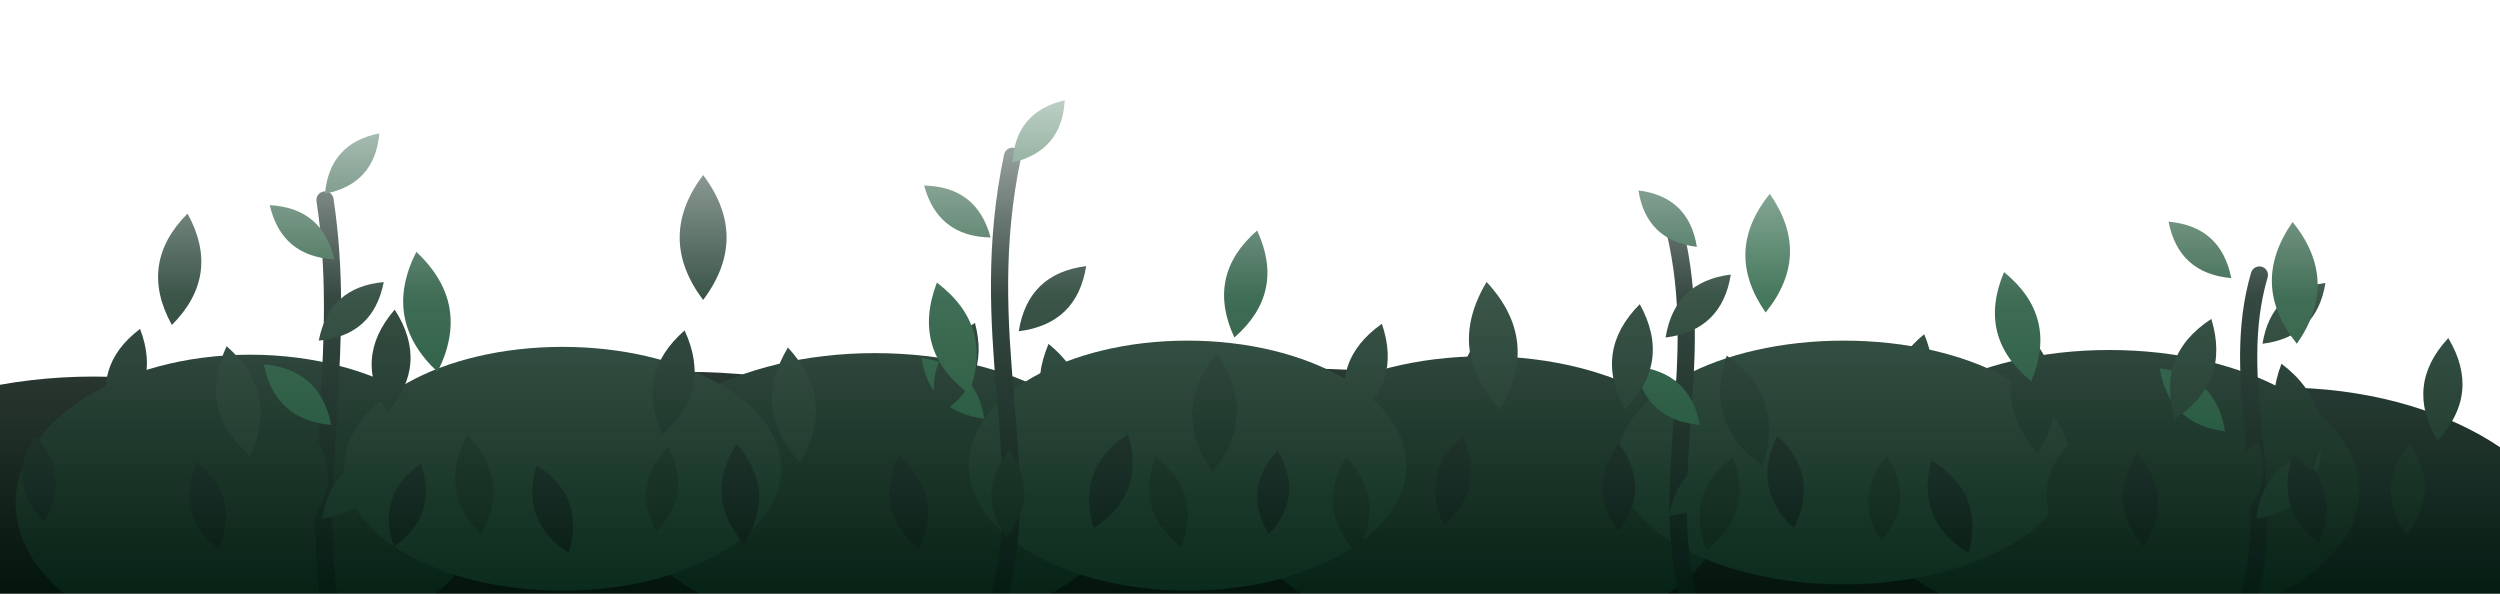
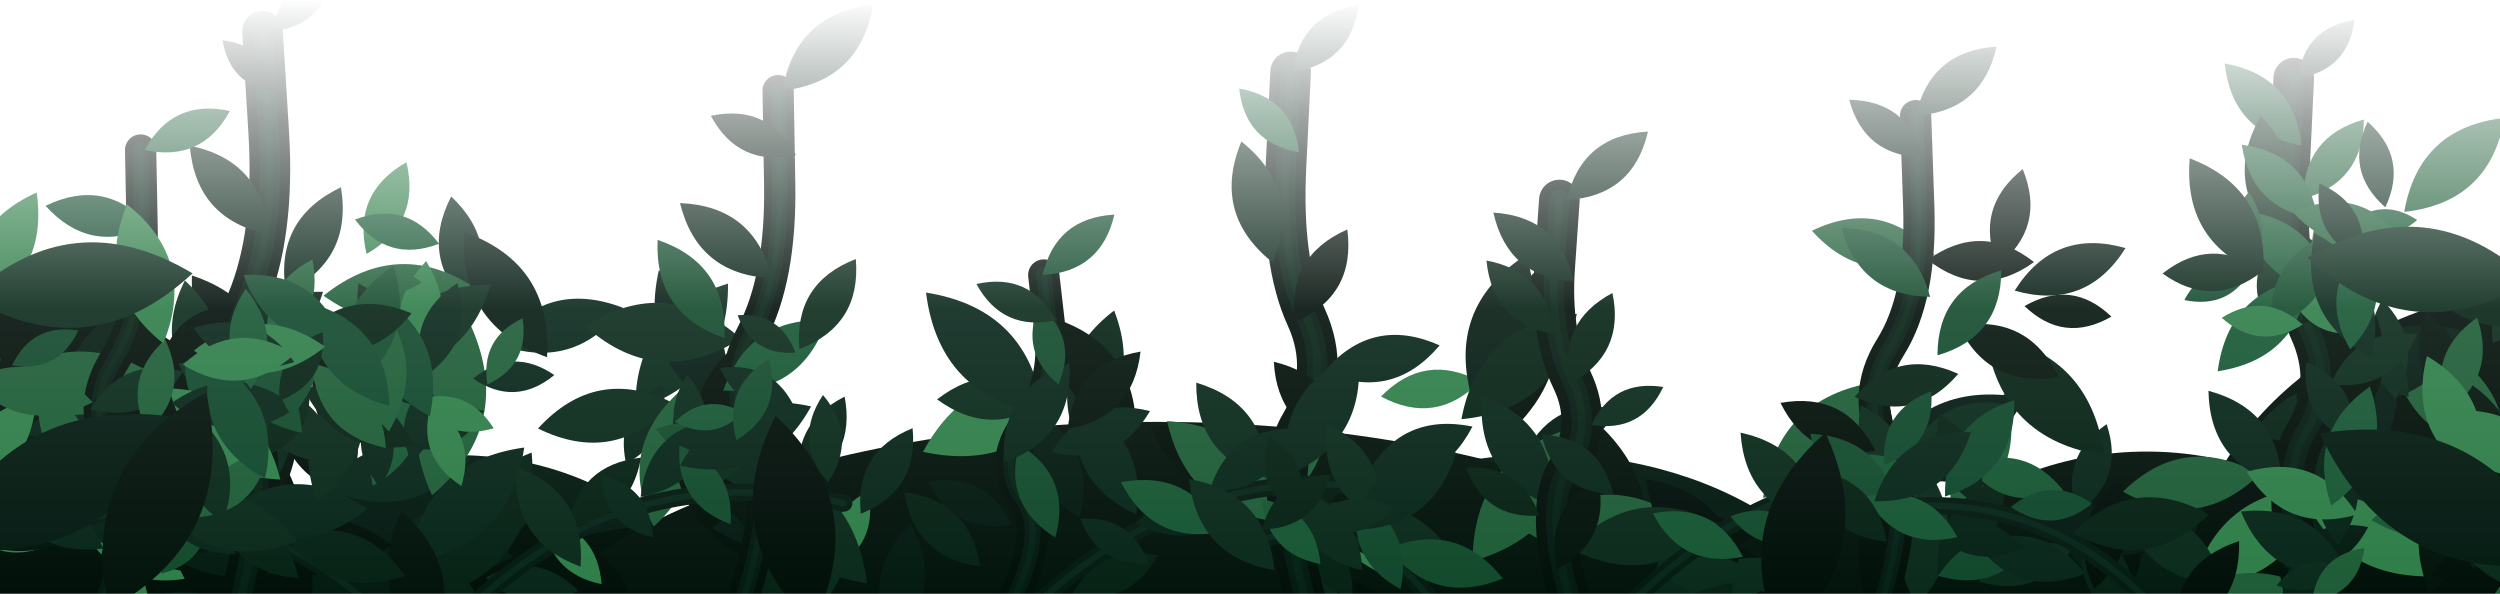
<svg xmlns="http://www.w3.org/2000/svg" width="1600" height="380" viewBox="0 0 1600 380">
  <defs>
    <path id="leaf" d="M0 0 Q 20 -15 40 0 Q 20 15 0 0 Z" />
    <linearGradient id="fade" x1="0" y1="1" x2="0" y2="0">
      <stop offset="0" stop-color="#ffffff" />
-       <stop offset="0.5" stop-color="#ffffff" stop-opacity="0.8" />
-       <stop offset="0.82" stop-color="#ffffff" stop-opacity="0.3" />
+       <stop offset="0.48" stop-color="#ffffff" stop-opacity="0.9" />
+       <stop offset="0.8" stop-color="#ffffff" stop-opacity="0.38" />
      <stop offset="1" stop-color="#ffffff" stop-opacity="0" />
    </linearGradient>
    <mask id="m">
      <rect width="1600" height="380" fill="url(#fade)" />
    </mask>
  </defs>
  <g mask="url(#m)">
-     <ellipse cx="60" cy="356" rx="200" ry="115" fill="#03140c" />
-     <ellipse cx="250" cy="368" rx="185" ry="120" fill="#041b12" />
-     <ellipse cx="440" cy="350" rx="210" ry="112" fill="#03140c" />
-     <ellipse cx="640" cy="370" rx="190" ry="118" fill="#041b12" />
-     <ellipse cx="840" cy="348" rx="205" ry="112" fill="#03140c" />
-     <ellipse cx="1040" cy="368" rx="185" ry="120" fill="#041b12" />
-     <ellipse cx="1250" cy="352" rx="200" ry="112" fill="#03140c" />
-     <ellipse cx="1460" cy="366" rx="190" ry="118" fill="#041b12" />
-     <ellipse cx="160" cy="322" rx="150" ry="95" fill="#062215" />
-     <ellipse cx="560" cy="316" rx="160" ry="90" fill="#062215" />
-     <ellipse cx="950" cy="320" rx="155" ry="92" fill="#062215" />
-     <ellipse cx="1350" cy="314" rx="160" ry="90" fill="#062215" />
-     <ellipse cx="360" cy="300" rx="140" ry="78" fill="#0a2a1b" />
-     <ellipse cx="760" cy="298" rx="140" ry="80" fill="#0a2a1b" />
-     <ellipse cx="1180" cy="296" rx="145" ry="78" fill="#0a2a1b" />
-     <path d="M210 380 C 200 300 222 220 208 128" stroke="#041b12" stroke-width="11" fill="none" stroke-linecap="round" />
-     <path d="M640 380 C 662 296 624 214 648 100" stroke="#041b12" stroke-width="11" fill="none" stroke-linecap="round" />
-     <path d="M1080 380 C 1062 304 1092 232 1072 148" stroke="#041b12" stroke-width="11" fill="none" stroke-linecap="round" />
-     <path d="M1440 380 C 1458 312 1426 244 1446 176" stroke="#041b12" stroke-width="11" fill="none" stroke-linecap="round" />
-     <use href="#leaf" fill="#0a2a1b" transform="translate(206,332) rotate(-44) scale(1.5)" />
-     <use href="#leaf" fill="#10482c" transform="translate(212,272) rotate(-138) scale(1.45)" />
-     <use href="#leaf" fill="#0a2a1b" transform="translate(204,218) rotate(-42) scale(1.4)" />
-     <use href="#leaf" fill="#124a2c" transform="translate(214,166) rotate(-140) scale(1.35)" />
-     <use href="#leaf" fill="#10482c" transform="translate(208,124) rotate(-48) scale(1.3)" />
-     <use href="#leaf" fill="#0a2a1b" transform="translate(654,330) rotate(-46) scale(1.5)" />
-     <use href="#leaf" fill="#10482c" transform="translate(630,268) rotate(-136) scale(1.4)" />
-     <use href="#leaf" fill="#0a2a1b" transform="translate(652,212) rotate(-44) scale(1.5)" />
-     <use href="#leaf" fill="#124a2c" transform="translate(634,152) rotate(-142) scale(1.35)" />
-     <use href="#leaf" fill="#165633" transform="translate(648,104) rotate(-50) scale(1.3)" />
-     <use href="#leaf" fill="#0a2a1b" transform="translate(1068,330) rotate(-42) scale(1.5)" />
-     <use href="#leaf" fill="#10482c" transform="translate(1088,272) rotate(-138) scale(1.4)" />
-     <use href="#leaf" fill="#0a2a1b" transform="translate(1066,216) rotate(-44) scale(1.45)" />
-     <use href="#leaf" fill="#10482c" transform="translate(1086,158) rotate(-136) scale(1.3)" />
-     <use href="#leaf" fill="#0a2a1b" transform="translate(1444,332) rotate(-46) scale(1.5)" />
-     <use href="#leaf" fill="#10482c" transform="translate(1424,276) rotate(-136) scale(1.45)" />
-     <use href="#leaf" fill="#0a2a1b" transform="translate(1448,220) rotate(-44) scale(1.4)" />
-     <use href="#leaf" fill="#124a2c" transform="translate(1428,178) rotate(-138) scale(1.35)" />
-     <use href="#leaf" fill="#041b12" transform="translate(28,334) rotate(-96) scale(1.4)" />
-     <use href="#leaf" fill="#062215" transform="translate(84,346) rotate(-80) scale(1.6)" />
-     <use href="#leaf" fill="#041b12" transform="translate(140,352) rotate(-104) scale(1.45)" />
-     <use href="#leaf" fill="#062215" transform="translate(196,338) rotate(-86) scale(1.55)" />
-     <use href="#leaf" fill="#041b12" transform="translate(252,350) rotate(-72) scale(1.4)" />
-     <use href="#leaf" fill="#062215" transform="translate(308,342) rotate(-98) scale(1.6)" />
-     <use href="#leaf" fill="#041b12" transform="translate(364,354) rotate(-110) scale(1.5)" />
-     <use href="#leaf" fill="#062215" transform="translate(420,340) rotate(-82) scale(1.35)" />
-     <use href="#leaf" fill="#041b12" transform="translate(476,348) rotate(-94) scale(1.6)" />
-     <use href="#leaf" fill="#062215" transform="translate(532,336) rotate(-76) scale(1.45)" />
-     <use href="#leaf" fill="#041b12" transform="translate(588,352) rotate(-102) scale(1.55)" />
-     <use href="#leaf" fill="#062215" transform="translate(644,344) rotate(-88) scale(1.4)" />
-     <use href="#leaf" fill="#041b12" transform="translate(700,338) rotate(-70) scale(1.6)" />
-     <use href="#leaf" fill="#062215" transform="translate(756,350) rotate(-106) scale(1.5)" />
-     <use href="#leaf" fill="#041b12" transform="translate(812,342) rotate(-84) scale(1.35)" />
-     <use href="#leaf" fill="#062215" transform="translate(868,354) rotate(-96) scale(1.55)" />
-     <use href="#leaf" fill="#041b12" transform="translate(924,336) rotate(-78) scale(1.45)" />
-     <use href="#leaf" fill="#062215" transform="translate(980,348) rotate(-108) scale(1.6)" />
-     <use href="#leaf" fill="#041b12" transform="translate(1036,340) rotate(-90) scale(1.4)" />
-     <use href="#leaf" fill="#062215" transform="translate(1092,352) rotate(-74) scale(1.55)" />
-     <use href="#leaf" fill="#041b12" transform="translate(1148,338) rotate(-100) scale(1.5)" />
-     <use href="#leaf" fill="#062215" transform="translate(1204,346) rotate(-86) scale(1.35)" />
-     <use href="#leaf" fill="#041b12" transform="translate(1260,354) rotate(-112) scale(1.6)" />
-     <use href="#leaf" fill="#062215" transform="translate(1316,340) rotate(-80) scale(1.45)" />
-     <use href="#leaf" fill="#041b12" transform="translate(1372,350) rotate(-94) scale(1.5)" />
-     <use href="#leaf" fill="#062215" transform="translate(1428,336) rotate(-72) scale(1.4)" />
-     <use href="#leaf" fill="#041b12" transform="translate(1484,348) rotate(-104) scale(1.55)" />
-     <use href="#leaf" fill="#062215" transform="translate(1540,342) rotate(-88) scale(1.45)" />
-     <use href="#leaf" fill="#041b12" transform="translate(1592,346) rotate(-98) scale(1.6)" />
-     <use href="#leaf" fill="#062215" transform="translate(72,272) rotate(-74) scale(1.6)" />
-     <use href="#leaf" fill="#0a2a1b" transform="translate(160,292) rotate(-102) scale(1.8)" />
-     <use href="#leaf" fill="#062215" transform="translate(248,264) rotate(-86) scale(1.65)" />
-     <use href="#leaf" fill="#0a2a1b" transform="translate(336,300) rotate(-110) scale(1.9)" />
-     <use href="#leaf" fill="#062215" transform="translate(424,278) rotate(-78) scale(1.7)" />
-     <use href="#leaf" fill="#0a2a1b" transform="translate(512,296) rotate(-96) scale(1.85)" />
-     <use href="#leaf" fill="#062215" transform="translate(600,266) rotate(-68) scale(1.6)" />
-     <use href="#leaf" fill="#0a2a1b" transform="translate(688,288) rotate(-104) scale(1.75)" />
-     <use href="#leaf" fill="#062215" transform="translate(776,302) rotate(-88) scale(1.9)" />
-     <use href="#leaf" fill="#0a2a1b" transform="translate(864,270) rotate(-72) scale(1.65)" />
-     <use href="#leaf" fill="#062215" transform="translate(952,294) rotate(-98) scale(1.8)" />
-     <use href="#leaf" fill="#0a2a1b" transform="translate(1040,262) rotate(-82) scale(1.7)" />
-     <use href="#leaf" fill="#062215" transform="translate(1128,298) rotate(-108) scale(1.85)" />
-     <use href="#leaf" fill="#0a2a1b" transform="translate(1216,276) rotate(-76) scale(1.6)" />
-     <use href="#leaf" fill="#062215" transform="translate(1304,290) rotate(-94) scale(1.9)" />
-     <use href="#leaf" fill="#0a2a1b" transform="translate(1392,268) rotate(-70) scale(1.7)" />
-     <use href="#leaf" fill="#062215" transform="translate(1480,302) rotate(-106) scale(1.8)" />
-     <use href="#leaf" fill="#0a2a1b" transform="translate(1560,282) rotate(-84) scale(1.65)" />
-     <use href="#leaf" fill="#0a2a1b" transform="translate(110,208) rotate(-82) scale(1.8)" />
-     <use href="#leaf" fill="#10482c" transform="translate(280,238) rotate(-100) scale(1.95)" />
-     <use href="#leaf" fill="#0a2a1b" transform="translate(450,192) rotate(-90) scale(2)" />
-     <use href="#leaf" fill="#124a2c" transform="translate(620,252) rotate(-106) scale(1.85)" />
-     <use href="#leaf" fill="#10482c" transform="translate(790,216) rotate(-78) scale(1.75)" />
-     <use href="#leaf" fill="#0a2a1b" transform="translate(960,262) rotate(-96) scale(2.05)" />
-     <use href="#leaf" fill="#165633" transform="translate(1130,200) rotate(-88) scale(1.9)" />
-     <use href="#leaf" fill="#10482c" transform="translate(1300,244) rotate(-104) scale(1.8)" />
-     <use href="#leaf" fill="#124a2c" transform="translate(1470,220) rotate(-92) scale(1.95)" />
+     <ellipse cx="-120" cy="416.2" rx="258.4" ry="147.8" fill="#02100a" />
+     <ellipse cx="99.9" cy="454.1" rx="176.6" ry="118.5" fill="#02100a" />
+     <ellipse cx="292.8" cy="449.6" rx="183.7" ry="158.3" fill="#041b12" />
+     <ellipse cx="444.7" cy="461.2" rx="207" ry="126.1" fill="#02100a" />
+     <ellipse cx="662.3" cy="459" rx="214.7" ry="105.8" fill="#03140c" />
+     <ellipse cx="809.2" cy="428.3" rx="221" ry="151.1" fill="#02100a" />
+     <ellipse cx="988.4" cy="446.4" rx="215.1" ry="155.7" fill="#041b12" />
+     <ellipse cx="1214.2" cy="447.4" rx="181.3" ry="124" fill="#03140c" />
+     <ellipse cx="1373.9" cy="454.2" rx="189.4" ry="165.2" fill="#03140c" />
+     <ellipse cx="1565.2" cy="426.2" rx="219.9" ry="150.8" fill="#041b12" />
+     <ellipse cx="-60" cy="370" rx="260" ry="200" fill="#02100a" />
+     <ellipse cx="1660" cy="380" rx="260" ry="200" fill="#02100a" />
+     <ellipse cx="740" cy="460" rx="430" ry="190" fill="#03140c" />
+     <use href="#leaf" fill="#2e7d48" transform="translate(6.2,324.6) rotate(149.1) scale(2.2)" />
+     <use href="#leaf" fill="#2e7d48" transform="translate(118.2,370.5) rotate(208.4) scale(1.9)" />
+     <use href="#leaf" fill="#062215" transform="translate(15.5,308.1) rotate(135.4) scale(1.3)" />
+     <use href="#leaf" fill="#2e7d48" transform="translate(30.5,349.3) rotate(194.6) scale(1.4)" />
+     <use href="#leaf" fill="#03140c" transform="translate(33.7,349.7) rotate(202) scale(2)" />
+     <use href="#leaf" fill="#1d5c36" transform="translate(83.9,289.5) rotate(90.7) scale(2.4)" />
+     <use href="#leaf" fill="#03140c" transform="translate(93.2,389.5) rotate(54.6) scale(1.7)" />
+     <use href="#leaf" fill="#2e7d48" transform="translate(91.3,369.3) rotate(108.1) scale(2.1)" />
+     <use href="#leaf" fill="#041b12" transform="translate(82.1,325.3) rotate(21.5) scale(2.7)" />
+     <use href="#leaf" fill="#02100a" transform="translate(41.9,286.6) rotate(46.7) scale(2.7)" />
+     <use href="#leaf" fill="#03140c" transform="translate(3.7,316.5) rotate(39.2) scale(1.4)" />
+     <use href="#leaf" fill="#03140c" transform="translate(121,356) rotate(310.6) scale(2.7)" />
+     <use href="#leaf" fill="#041b12" transform="translate(45.2,290.7) rotate(287.2) scale(2.4)" />
+     <use href="#leaf" fill="#03140c" transform="translate(36.8,317.5) rotate(269.5) scale(2.6)" />
+     <use href="#leaf" fill="#041b12" transform="translate(91.4,385.8) rotate(8.4) scale(1.5)" />
+     <use href="#leaf" fill="#02100a" transform="translate(173.3,248.4) rotate(235) scale(2.2)" />
+     <use href="#leaf" fill="#0a2a1b" transform="translate(133,258.1) rotate(259.4) scale(2)" />
+     <use href="#leaf" fill="#041b12" transform="translate(151.4,306.8) rotate(183.5) scale(2.1)" />
+     <use href="#leaf" fill="#08261a" transform="translate(179.5,253.5) rotate(101.3) scale(1.6)" />
+     <use href="#leaf" fill="#062215" transform="translate(211.3,323.9) rotate(279.7) scale(1.6)" />
+     <use href="#leaf" fill="#062215" transform="translate(234.3,281.8) rotate(263.2) scale(2)" />
+     <use href="#leaf" fill="#02100a" transform="translate(176.7,262.9) rotate(44.1) scale(2)" />
+     <use href="#leaf" fill="#03140c" transform="translate(165.9,302.8) rotate(60.7) scale(1.4)" />
+     <use href="#leaf" fill="#03140c" transform="translate(203.4,290.5) rotate(306.9) scale(1.6)" />
+     <use href="#leaf" fill="#03140c" transform="translate(214.2,286.2) rotate(272) scale(2.1)" />
+     <use href="#leaf" fill="#041b12" transform="translate(152.7,263.9) rotate(120.4) scale(1.5)" />
+     <use href="#leaf" fill="#08261a" transform="translate(206.8,311.3) rotate(349.5) scale(2.4)" />
+     <use href="#leaf" fill="#041b12" transform="translate(297.3,367.1) rotate(289.2) scale(1.5)" />
+     <use href="#leaf" fill="#041b12" transform="translate(266.9,362.6) rotate(138.9) scale(2.2)" />
+     <use href="#leaf" fill="#062215" transform="translate(259.5,346.4) rotate(55.1) scale(2.4)" />
+     <use href="#leaf" fill="#02100a" transform="translate(315.3,337.9) rotate(24.8) scale(2.4)" />
+     <use href="#leaf" fill="#062215" transform="translate(248.7,351.4) rotate(343.2) scale(2.6)" />
+     <use href="#leaf" fill="#2e7d48" transform="translate(348,331.9) rotate(48.6) scale(1.4)" />
+     <use href="#leaf" fill="#08261a" transform="translate(310.8,369.6) rotate(8.2) scale(1.5)" />
+     <use href="#leaf" fill="#062215" transform="translate(283.5,381.5) rotate(301.7) scale(2.7)" />
+     <use href="#leaf" fill="#08261a" transform="translate(261.7,359.7) rotate(315.2) scale(2.6)" />
+     <use href="#leaf" fill="#03140c" transform="translate(256.9,327.2) rotate(78.2) scale(2.3)" />
+     <use href="#leaf" fill="#02100a" transform="translate(250.7,348.7) rotate(179.3) scale(2.5)" />
+     <use href="#leaf" fill="#2e7d48" transform="translate(428.6,260.9) rotate(55.7) scale(2.5)" />
+     <use href="#leaf" fill="#0a2a1b" transform="translate(406.6,262) rotate(306.4) scale(2.5)" />
+     <use href="#leaf" fill="#08261a" transform="translate(400.7,296.7) rotate(294.4) scale(1.4)" />
+     <use href="#leaf" fill="#0a2a1b" transform="translate(430.8,257.9) rotate(169.3) scale(2.2)" />
+     <use href="#leaf" fill="#1d5c36" transform="translate(434.8,250.6) rotate(100.8) scale(2.2)" />
+     <use href="#leaf" fill="#02100a" transform="translate(431.4,265.2) rotate(59.8) scale(2.8)" />
+     <use href="#leaf" fill="#041b12" transform="translate(462.8,264.1) rotate(245.7) scale(2.5)" />
+     <use href="#leaf" fill="#02100a" transform="translate(454.4,297.4) rotate(278.6) scale(1.8)" />
+     <use href="#leaf" fill="#0a2a1b" transform="translate(439.9,239.9) rotate(86.5) scale(1.4)" />
+     <use href="#leaf" fill="#041b12" transform="translate(527.6,334.4) rotate(177.3) scale(1.8)" />
+     <use href="#leaf" fill="#0a2a1b" transform="translate(540.3,329.8) rotate(116.2) scale(2)" />
+     <use href="#leaf" fill="#062215" transform="translate(524.9,319.1) rotate(110) scale(2.4)" />
+     <use href="#leaf" fill="#062215" transform="translate(578.8,314.9) rotate(44.5) scale(1.7)" />
+     <use href="#leaf" fill="#041b12" transform="translate(582.8,335.1) rotate(98.1) scale(1.9)" />
+     <use href="#leaf" fill="#2e7d48" transform="translate(555.6,314.4) rotate(115.2) scale(1.4)" />
+     <use href="#leaf" fill="#0a2a1b" transform="translate(554.9,373.4) rotate(225.9) scale(2.8)" />
+     <use href="#leaf" fill="#03140c" transform="translate(516.2,348.1) rotate(209.9) scale(1.5)" />
+     <use href="#leaf" fill="#08261a" transform="translate(550.9,328.8) rotate(301.2) scale(1.6)" />
+     <use href="#leaf" fill="#2e7d48" transform="translate(688.9,244.2) rotate(155.4) scale(2.7)" />
+     <use href="#leaf" fill="#041b12" transform="translate(663.8,264.3) rotate(68) scale(1.8)" />
+     <use href="#leaf" fill="#062215" transform="translate(689.1,283.4) rotate(285.8) scale(2.2)" />
+     <use href="#leaf" fill="#02100a" transform="translate(727,278.4) rotate(234.6) scale(2.3)" />
+     <use href="#leaf" fill="#08261a" transform="translate(689.3,258.7) rotate(61.8) scale(2)" />
+     <use href="#leaf" fill="#0a2a1b" transform="translate(671.7,254.6) rotate(179.2) scale(1.8)" />
+     <use href="#leaf" fill="#08261a" transform="translate(667.8,264.8) rotate(225.9) scale(2.7)" />
+     <use href="#leaf" fill="#08261a" transform="translate(736,263.1) rotate(157.4) scale(1.7)" />
+     <use href="#leaf" fill="#02100a" transform="translate(857.2,369.4) rotate(51) scale(2.5)" />
+     <use href="#leaf" fill="#2e7d48" transform="translate(849.1,336.9) rotate(17.8) scale(2.4)" />
+     <use href="#leaf" fill="#02100a" transform="translate(815.6,318.5) rotate(209.9) scale(2.3)" />
+     <use href="#leaf" fill="#08261a" transform="translate(832.2,356.4) rotate(69.2) scale(1.9)" />
+     <use href="#leaf" fill="#062215" transform="translate(831.5,334.1) rotate(55.3) scale(1.5)" />
+     <use href="#leaf" fill="#1d5c36" transform="translate(803.7,329.6) rotate(302.2) scale(2.1)" />
+     <use href="#leaf" fill="#062215" transform="translate(821.9,333.8) rotate(19) scale(1.4)" />
+     <use href="#leaf" fill="#1d5c36" transform="translate(823.2,334.2) rotate(220.3) scale(2.5)" />
+     <use href="#leaf" fill="#0a2a1b" transform="translate(851.3,322) rotate(29.5) scale(2.5)" />
+     <use href="#leaf" fill="#2e7d48" transform="translate(947.1,244.1) rotate(171.3) scale(1.6)" />
+     <use href="#leaf" fill="#03140c" transform="translate(1019.2,267.9) rotate(77.8) scale(2.8)" />
+     <use href="#leaf" fill="#041b12" transform="translate(976.7,288.9) rotate(335.1) scale(1.6)" />
+     <use href="#leaf" fill="#1d5c36" transform="translate(1008,273.3) rotate(127.4) scale(2.7)" />
+     <use href="#leaf" fill="#02100a" transform="translate(962.8,280) rotate(282.1) scale(2.8)" />
+     <use href="#leaf" fill="#041b12" transform="translate(942.7,257.1) rotate(289.9) scale(2.5)" />
+     <use href="#leaf" fill="#062215" transform="translate(935.3,268.3) rotate(317.6) scale(2.5)" />
+     <use href="#leaf" fill="#08261a" transform="translate(948.5,253) rotate(57.7) scale(2.1)" />
+     <use href="#leaf" fill="#02100a" transform="translate(1088.9,343.9) rotate(42.5) scale(2)" />
+     <use href="#leaf" fill="#0a2a1b" transform="translate(1107.3,359.1) rotate(21.4) scale(1.4)" />
+     <use href="#leaf" fill="#08261a" transform="translate(1072.1,338.9) rotate(85.8) scale(2.7)" />
+     <use href="#leaf" fill="#1d5c36" transform="translate(1075.3,331.3) rotate(175.2) scale(2.5)" />
+     <use href="#leaf" fill="#02100a" transform="translate(1121.6,343.3) rotate(183) scale(1.8)" />
+     <use href="#leaf" fill="#02100a" transform="translate(1114.4,370.3) rotate(226.3) scale(2.2)" />
+     <use href="#leaf" fill="#0a2a1b" transform="translate(1133.5,375.2) rotate(188.3) scale(1.8)" />
+     <use href="#leaf" fill="#1d5c36" transform="translate(1128.4,318.6) rotate(314.5) scale(2.6)" />
+     <use href="#leaf" fill="#062215" transform="translate(1109.4,372.9) rotate(133.7) scale(2.7)" />
+     <use href="#leaf" fill="#0a2a1b" transform="translate(1099.6,335.2) rotate(170.5) scale(2.4)" />
+     <use href="#leaf" fill="#1d5c36" transform="translate(1202.7,296.8) rotate(146.3) scale(2.1)" />
+     <use href="#leaf" fill="#02100a" transform="translate(1220.2,291.5) rotate(99.2) scale(2.8)" />
+     <use href="#leaf" fill="#1d5c36" transform="translate(1284,251.5) rotate(111.9) scale(2.2)" />
+     <use href="#leaf" fill="#041b12" transform="translate(1295.6,254.7) rotate(154) scale(2.7)" />
+     <use href="#leaf" fill="#062215" transform="translate(1216.3,301.6) rotate(185.8) scale(1.6)" />
+     <use href="#leaf" fill="#1d5c36" transform="translate(1228.9,298.6) rotate(102.5) scale(2)" />
+     <use href="#leaf" fill="#0a2a1b" transform="translate(1236.3,304.2) rotate(96.5) scale(2.1)" />
+     <use href="#leaf" fill="#2e7d48" transform="translate(1267.6,298.6) rotate(189.8) scale(2.3)" />
+     <use href="#leaf" fill="#03140c" transform="translate(1208.6,257.3) rotate(111.1) scale(1.5)" />
+     <use href="#leaf" fill="#062215" transform="translate(1283.1,305) rotate(124.7) scale(1.9)" />
+     <use href="#leaf" fill="#0a2a1b" transform="translate(1290.1,260.3) rotate(158.3) scale(1.8)" />
+     <use href="#leaf" fill="#2e7d48" transform="translate(1402.7,375.7) rotate(322.1) scale(2.6)" />
+     <use href="#leaf" fill="#0a2a1b" transform="translate(1326.7,350.3) rotate(160) scale(1.6)" />
+     <use href="#leaf" fill="#041b12" transform="translate(1385.4,378.3) rotate(204) scale(1.7)" />
+     <use href="#leaf" fill="#02100a" transform="translate(1364.6,330.2) rotate(102.4) scale(1.5)" />
+     <use href="#leaf" fill="#08261a" transform="translate(1329.3,328.4) rotate(288.4) scale(1.5)" />
+     <use href="#leaf" fill="#041b12" transform="translate(1372.2,353.1) rotate(203.2) scale(1.9)" />
+     <use href="#leaf" fill="#062215" transform="translate(1334.7,333.9) rotate(67.8) scale(1.9)" />
+     <use href="#leaf" fill="#02100a" transform="translate(1340.2,377) rotate(282.3) scale(1.8)" />
+     <use href="#leaf" fill="#0a2a1b" transform="translate(1358.9,325.2) rotate(36.9) scale(2)" />
+     <use href="#leaf" fill="#1d5c36" transform="translate(1358.7,314.6) rotate(352.8) scale(2.2)" />
+     <use href="#leaf" fill="#1d5c36" transform="translate(1394.1,380.6) rotate(7.2) scale(2.7)" />
+     <use href="#leaf" fill="#02100a" transform="translate(1433,346.3) rotate(125.1) scale(1.8)" />
+     <use href="#leaf" fill="#062215" transform="translate(1555.4,268.8) rotate(40.1) scale(1.4)" />
+     <use href="#leaf" fill="#0a2a1b" transform="translate(1578,284.2) rotate(130.4) scale(1.5)" />
+     <use href="#leaf" fill="#041b12" transform="translate(1496.4,316.4) rotate(286.6) scale(2.7)" />
+     <use href="#leaf" fill="#08261a" transform="translate(1540,241.2) rotate(223.9) scale(1.9)" />
+     <use href="#leaf" fill="#041b12" transform="translate(1500.8,310.6) rotate(117.2) scale(1.5)" />
+     <use href="#leaf" fill="#1d5c36" transform="translate(1535,243.1) rotate(30.9) scale(2)" />
+     <use href="#leaf" fill="#2e7d48" transform="translate(1471,307.9) rotate(34.3) scale(2.7)" />
+     <use href="#leaf" fill="#062215" transform="translate(1493.1,313.1) rotate(349.8) scale(2.4)" />
+     <use href="#leaf" fill="#062215" transform="translate(1520.8,250.2) rotate(160.7) scale(2.1)" />
+     <use href="#leaf" fill="#08261a" transform="translate(1564.7,265) rotate(22.1) scale(1.8)" />
+     <use href="#leaf" fill="#041b12" transform="translate(1477.1,255.1) rotate(337.6) scale(2.8)" />
+     <use href="#leaf" fill="#03140c" transform="translate(1582.5,283.4) rotate(106.2) scale(2.5)" />
+     <use href="#leaf" fill="#03140c" transform="translate(1571.9,264.3) rotate(253.4) scale(1.7)" />
+     <use href="#leaf" fill="#03140c" transform="translate(1583.6,308.6) rotate(302.8) scale(1.7)" />
+     <use href="#leaf" fill="#02100a" transform="translate(1583.7,308.8) rotate(19.2) scale(2.2)" />
+     <use href="#leaf" fill="#0a2a1b" transform="translate(1576.9,347.7) rotate(11.6) scale(2.5)" />
+     <use href="#leaf" fill="#041b12" transform="translate(1603.4,343.1) rotate(47) scale(2.4)" />
+     <use href="#leaf" fill="#02100a" transform="translate(1555.7,367.8) rotate(344.6) scale(2.4)" />
+     <use href="#leaf" fill="#2e7d48" transform="translate(1611.3,351.5) rotate(36.5) scale(1.5)" />
+     <use href="#leaf" fill="#041b12" transform="translate(1582.9,364.4) rotate(279.5) scale(2.6)" />
+     <use href="#leaf" fill="#0a2a1b" transform="translate(1576.7,329) rotate(262.6) scale(1.8)" />
+     <use href="#leaf" fill="#1d5c36" transform="translate(1614.9,360) rotate(103.9) scale(2.1)" />
+     <use href="#leaf" fill="#2e7d48" transform="translate(1613.2,380.4) rotate(336.6) scale(1.4)" />
+     <use href="#leaf" fill="#062215" transform="translate(1632.1,372.9) rotate(210.7) scale(1.8)" />
+     <use href="#leaf" fill="#0a2a1b" transform="translate(1572.9,350.2) rotate(12.6) scale(2.4)" />
+     <use href="#leaf" fill="#08261a" transform="translate(1598,313.5) rotate(286) scale(1.5)" />
+     <use href="#leaf" fill="#0a2a1b" transform="translate(7.3,262.1) rotate(88.8) scale(1.4)" />
+     <use href="#leaf" fill="#0a2a1b" transform="translate(5.7,278.3) rotate(291.4) scale(1.5)" />
+     <use href="#leaf" fill="#03140c" transform="translate(2.7,226.1) rotate(121.5) scale(2.5)" />
+     <use href="#leaf" fill="#041b12" transform="translate(-18,267.3) rotate(273.4) scale(1.6)" />
+     <use href="#leaf" fill="#062215" transform="translate(7.1,278.7) rotate(1.7) scale(2.2)" />
+     <use href="#leaf" fill="#062215" transform="translate(26.2,287.5) rotate(151.6) scale(2.6)" />
+     <use href="#leaf" fill="#03140c" transform="translate(16,273.6) rotate(202.2) scale(1.4)" />
+     <use href="#leaf" fill="#1d5c36" transform="translate(-5.4,248.3) rotate(356.8) scale(2.7)" />
+     <use href="#leaf" fill="#02100a" transform="translate(5,266) rotate(250.4) scale(2.2)" />
+     <use href="#leaf" fill="#0a2a1b" transform="translate(1524.6,191.8) rotate(82.3) scale(1.6)" />
+     <use href="#leaf" fill="#1d5c36" transform="translate(1570.8,226.8) rotate(72.4) scale(2.2)" />
+     <use href="#leaf" fill="#02100a" transform="translate(1518.4,202.6) rotate(132.6) scale(1.8)" />
+     <use href="#leaf" fill="#08261a" transform="translate(1508.6,208.8) rotate(54) scale(1.4)" />
+     <use href="#leaf" fill="#0a2a1b" transform="translate(1595.3,219.6) rotate(301.8) scale(2.3)" />
+     <use href="#leaf" fill="#062215" transform="translate(1569.4,199.2) rotate(353) scale(1.9)" />
+     <use href="#leaf" fill="#041b12" transform="translate(1514.8,211.6) rotate(223.2) scale(2.6)" />
+     <use href="#leaf" fill="#02100a" transform="translate(1520.8,202.4) rotate(107) scale(2)" />
+     <use href="#leaf" fill="#03140c" transform="translate(1558.6,234.1) rotate(57.9) scale(2.6)" />
+     <use href="#leaf" fill="#1d5c36" transform="translate(301.1,207.8) rotate(102.7) scale(2.8)" />
+     <use href="#leaf" fill="#08261a" transform="translate(300.9,196.7) rotate(260.3) scale(1.8)" />
+     <use href="#leaf" fill="#08261a" transform="translate(318,219.9) rotate(344.2) scale(2.1)" />
+     <use href="#leaf" fill="#0a2a1b" transform="translate(374.5,208.7) rotate(4.6) scale(2.5)" />
+     <use href="#leaf" fill="#1d5c36" transform="translate(307,186.3) rotate(178.3) scale(2.5)" />
+     <use href="#leaf" fill="#041b12" transform="translate(350.1,228.6) rotate(236.5) scale(2.4)" />
+     <use href="#leaf" fill="#0a2a1b" transform="translate(313.9,182.2) rotate(143.2) scale(2.3)" />
+     <use href="#leaf" fill="#02100a" transform="translate(1278.5,170.2) rotate(284.5) scale(1.6)" />
+     <use href="#leaf" fill="#03140c" transform="translate(1295.7,195.9) rotate(6.9) scale(1.4)" />
+     <use href="#leaf" fill="#041b12" transform="translate(1289.4,186) rotate(339) scale(1.9)" />
+     <use href="#leaf" fill="#062215" transform="translate(1270.8,214.7) rotate(45.3) scale(2.7)" />
+     <use href="#leaf" fill="#03140c" transform="translate(1253.4,208.6) rotate(26.9) scale(1.8)" />
+     <use href="#leaf" fill="#1d5c36" transform="translate(1238.1,163.2) rotate(191.2) scale(2)" />
+     <use href="#leaf" fill="#02100a" transform="translate(1233.8,166.3) rotate(1.2) scale(1.7)" />
+     <path d="M 150 400 Q 176 300 158 268 Q 140 236 158 193 Q 176 150 172 85 L 168 20" fill="none" stroke="#02100a" stroke-width="26" stroke-linecap="round" />
+     <path d="M 150 400 Q 176 300 158 268 Q 140 236 158 193 Q 176 150 172 85 L 168 20" fill="none" stroke="#041b12" stroke-width="13" stroke-linecap="round" />
+     <path d="M 150 400 Q 176 300 158 268 Q 140 236 158 193 Q 176 150 172 85 L 168 20" fill="none" stroke="#062215" stroke-width="5" stroke-linecap="round" />
+     <use href="#leaf" fill="#0a2a1b" transform="translate(172,300) rotate(-141.1) scale(1.8)" />
+     <use href="#leaf" fill="#08261a" transform="translate(181.4,348.4) rotate(-48.9) scale(1.6)" />
+     <use href="#leaf" fill="#062215" transform="translate(138.7,236) rotate(-35.9) scale(2.1)" />
+     <use href="#leaf" fill="#10482c" transform="translate(153.5,281.2) rotate(-123.1) scale(1.6)" />
+     <use href="#leaf" fill="#062215" transform="translate(172,150) rotate(-131.7) scale(1.9)" />
+     <use href="#leaf" fill="#062215" transform="translate(183,187.2) rotate(-62.4) scale(1.9)" />
+     <use href="#leaf" fill="#062215" transform="translate(173.9,20) rotate(-42.2) scale(1.3)" />
+     <use href="#leaf" fill="#03140c" transform="translate(177.2,58.9) rotate(-136.4) scale(1.2)" />
+     <path d="M 470 400 Q 500 316 481 283 Q 462 250 481 214 Q 500 178 499 118 L 498 58" fill="none" stroke="#02100a" stroke-width="20" stroke-linecap="round" />
+     <path d="M 470 400 Q 500 316 481 283 Q 462 250 481 214 Q 500 178 499 118 L 498 58" fill="none" stroke="#041b12" stroke-width="10" stroke-linecap="round" />
+     <path d="M 470 400 Q 500 316 481 283 Q 462 250 481 214 Q 500 178 499 118 L 498 58" fill="none" stroke="#062215" stroke-width="4" stroke-linecap="round" />
+     <use href="#leaf" fill="#08261a" transform="translate(496.6,316) rotate(-142.1) scale(1.6)" />
+     <use href="#leaf" fill="#03140c" transform="translate(504.3,343) rotate(-65.5) scale(1.7)" />
+     <use href="#leaf" fill="#165633" transform="translate(462.9,250) rotate(-34.2) scale(2)" />
+     <use href="#leaf" fill="#124a2c" transform="translate(477.1,291.8) rotate(-163.2) scale(1.5)" />
+     <use href="#leaf" fill="#062215" transform="translate(494.1,178) rotate(-140.8) scale(1.9)" />
+     <use href="#leaf" fill="#0a2a1b" transform="translate(511.6,223.4) rotate(-57.9) scale(1.7)" />
+     <use href="#leaf" fill="#062215" transform="translate(500.8,58) rotate(-43.5) scale(2)" />
+     <use href="#leaf" fill="#03140c" transform="translate(509.4,99.3) rotate(-155.2) scale(1.5)" />
+     <path d="M 840 400 Q 812 306 832 272 Q 852 238 836 203 Q 820 168 823 107 L 826 46" fill="none" stroke="#02100a" stroke-width="26" stroke-linecap="round" />
+     <path d="M 840 400 Q 812 306 832 272 Q 852 238 836 203 Q 820 168 823 107 L 826 46" fill="none" stroke="#041b12" stroke-width="13" stroke-linecap="round" />
+     <path d="M 840 400 Q 812 306 832 272 Q 852 238 836 203 Q 820 168 823 107 L 826 46" fill="none" stroke="#062215" stroke-width="5" stroke-linecap="round" />
+     <use href="#leaf" fill="#0a2a1b" transform="translate(810.8,306) rotate(-126.5) scale(1.9)" />
+     <use href="#leaf" fill="#041b12" transform="translate(826.3,334.5) rotate(-43.1) scale(1.1)" />
+     <use href="#leaf" fill="#08261a" transform="translate(847.3,238) rotate(-12.9) scale(1.9)" />
+     <use href="#leaf" fill="#02100a" transform="translate(858.8,283.8) rotate(-129.8) scale(1.7)" />
+     <use href="#leaf" fill="#062215" transform="translate(814.5,168) rotate(-104.5) scale(2)" />
+     <use href="#leaf" fill="#02100a" transform="translate(828.9,206.1) rotate(-60.6) scale(1.7)" />
+     <use href="#leaf" fill="#0a2a1b" transform="translate(827.3,46) rotate(-45.3) scale(1.5)" />
+     <use href="#leaf" fill="#165633" transform="translate(831.4,97.5) rotate(-133.2) scale(1.4)" />
+     <path d="M 1200 400 Q 1226 320 1208 287 Q 1190 254 1210 222 Q 1230 190 1228 132 L 1226 74" fill="none" stroke="#02100a" stroke-width="20" stroke-linecap="round" />
+     <path d="M 1200 400 Q 1226 320 1208 287 Q 1190 254 1210 222 Q 1230 190 1228 132 L 1226 74" fill="none" stroke="#041b12" stroke-width="10" stroke-linecap="round" />
+     <path d="M 1200 400 Q 1226 320 1208 287 Q 1190 254 1210 222 Q 1230 190 1228 132 L 1226 74" fill="none" stroke="#062215" stroke-width="4" stroke-linecap="round" />
+     <use href="#leaf" fill="#0a2a1b" transform="translate(1221.7,320) rotate(-117.1) scale(1.7)" />
+     <use href="#leaf" fill="#10482c" transform="translate(1240.5,368.5) rotate(-20.2) scale(1.6)" />
+     <use href="#leaf" fill="#062215" transform="translate(1186.9,254) rotate(-12.5) scale(1.7)" />
+     <use href="#leaf" fill="#02100a" transform="translate(1200.2,288.5) rotate(-153.2) scale(1.7)" />
+     <use href="#leaf" fill="#124a2c" transform="translate(1235.3,190) rotate(-142.1) scale(1.8)" />
+     <use href="#leaf" fill="#124a2c" transform="translate(1240,227.4) rotate(-53.1) scale(1.7)" />
+     <use href="#leaf" fill="#062215" transform="translate(1226.1,74) rotate(-40.5) scale(1.7)" />
+     <use href="#leaf" fill="#041b12" transform="translate(1230.8,100.7) rotate(-142.1) scale(1.5)" />
+     <path d="M 1480 400 Q 1456 310 1475 278 Q 1494 246 1478 211 Q 1462 176 1465 113 L 1468 50" fill="none" stroke="#02100a" stroke-width="26" stroke-linecap="round" />
+     <path d="M 1480 400 Q 1456 310 1475 278 Q 1494 246 1478 211 Q 1462 176 1465 113 L 1468 50" fill="none" stroke="#041b12" stroke-width="13" stroke-linecap="round" />
+     <path d="M 1480 400 Q 1456 310 1475 278 Q 1494 246 1478 211 Q 1462 176 1465 113 L 1468 50" fill="none" stroke="#062215" stroke-width="5" stroke-linecap="round" />
+     <use href="#leaf" fill="#08261a" transform="translate(1460.2,310) rotate(-128) scale(1.9)" />
+     <use href="#leaf" fill="#041b12" transform="translate(1461.4,363) rotate(-25.3) scale(1.5)" />
+     <use href="#leaf" fill="#0a2a1b" transform="translate(1491.6,246) rotate(-30.1) scale(1.6)" />
+     <use href="#leaf" fill="#08261a" transform="translate(1506.4,283.5) rotate(-120.5) scale(1.5)" />
+     <use href="#leaf" fill="#10482c" transform="translate(1466.1,176) rotate(-135.7) scale(1.5)" />
+     <use href="#leaf" fill="#03140c" transform="translate(1472.8,206.7) rotate(-42) scale(1.3)" />
+     <use href="#leaf" fill="#062215" transform="translate(1470.7,50) rotate(-45.8) scale(1.3)" />
+     <use href="#leaf" fill="#10482c" transform="translate(1473,93.2) rotate(-133.1) scale(1.8)" />
+     <path d="M 60 400 Q 92 322 73 292 Q 54 262 73 231 Q 92 200 91 148 L 90 96" fill="none" stroke="#02100a" stroke-width="20" stroke-linecap="round" />
+     <path d="M 60 400 Q 92 322 73 292 Q 54 262 73 231 Q 92 200 91 148 L 90 96" fill="none" stroke="#041b12" stroke-width="10" stroke-linecap="round" />
+     <path d="M 60 400 Q 92 322 73 292 Q 54 262 73 231 Q 92 200 91 148 L 90 96" fill="none" stroke="#062215" stroke-width="4" stroke-linecap="round" />
+     <use href="#leaf" fill="#0a2a1b" transform="translate(93.8,322) rotate(-147) scale(1.2)" />
+     <use href="#leaf" fill="#124a2c" transform="translate(103.1,367.1) rotate(-50.6) scale(1.2)" />
+     <use href="#leaf" fill="#0a2a1b" transform="translate(57.9,262) rotate(-22.3) scale(1.6)" />
+     <use href="#leaf" fill="#03140c" transform="translate(63.7,312) rotate(-151.8) scale(1.7)" />
+     <use href="#leaf" fill="#165633" transform="translate(92.3,200) rotate(-127.3) scale(1.3)" />
+     <use href="#leaf" fill="#02100a" transform="translate(102.4,234.8) rotate(-40.9) scale(1.5)" />
+     <use href="#leaf" fill="#165633" transform="translate(92.6,96) rotate(-24.6) scale(1.5)" />
+     <use href="#leaf" fill="#10482c" transform="translate(95.9,144.7) rotate(-169) scale(1.7)" />
+     <path d="M 1010 400 Q 986 330 1003 301 Q 1020 272 1006 243 Q 992 214 995 171 L 998 128" fill="none" stroke="#02100a" stroke-width="26" stroke-linecap="round" />
+     <path d="M 1010 400 Q 986 330 1003 301 Q 1020 272 1006 243 Q 992 214 995 171 L 998 128" fill="none" stroke="#041b12" stroke-width="13" stroke-linecap="round" />
+     <path d="M 1010 400 Q 986 330 1003 301 Q 1020 272 1006 243 Q 992 214 995 171 L 998 128" fill="none" stroke="#062215" stroke-width="5" stroke-linecap="round" />
+     <use href="#leaf" fill="#062215" transform="translate(985.2,330) rotate(-146.8) scale(1.4)" />
+     <use href="#leaf" fill="#03140c" transform="translate(996.5,364.5) rotate(-65.9) scale(1.6)" />
+     <use href="#leaf" fill="#0a2a1b" transform="translate(1018.5,272) rotate(-27.9) scale(1.3)" />
+     <use href="#leaf" fill="#08261a" transform="translate(1032.6,316.5) rotate(-140.2) scale(1.5)" />
+     <use href="#leaf" fill="#062215" transform="translate(994.5,214) rotate(-132.4) scale(1.6)" />
+     <use href="#leaf" fill="#062215" transform="translate(1004.9,245.5) rotate(-65) scale(1.6)" />
+     <use href="#leaf" fill="#062215" transform="translate(1002.7,128) rotate(-40.1) scale(1.7)" />
+     <use href="#leaf" fill="#062215" transform="translate(1007.4,180.3) rotate(-139.4) scale(1.7)" />
+     <path d="M 640 400 Q 672 344 655 320 Q 638 296 657 271 Q 676 246 672 211 L 668 176" fill="none" stroke="#02100a" stroke-width="20" stroke-linecap="round" />
+     <path d="M 640 400 Q 672 344 655 320 Q 638 296 657 271 Q 676 246 672 211 L 668 176" fill="none" stroke="#041b12" stroke-width="10" stroke-linecap="round" />
+     <path d="M 640 400 Q 672 344 655 320 Q 638 296 657 271 Q 676 246 672 211 L 668 176" fill="none" stroke="#062215" stroke-width="4" stroke-linecap="round" />
+     <use href="#leaf" fill="#124a2c" transform="translate(675.4,344) rotate(-111.2) scale(1.6)" />
+     <use href="#leaf" fill="#062215" transform="translate(686.2,380.6) rotate(-24.7) scale(1.5)" />
+     <use href="#leaf" fill="#08261a" transform="translate(642.5,296) rotate(-56.5) scale(1.9)" />
+     <use href="#leaf" fill="#041b12" transform="translate(647.3,335.9) rotate(-152.4) scale(1.5)" />
+     <use href="#leaf" fill="#124a2c" transform="translate(677.4,246) rotate(-103.7) scale(1.3)" />
+     <use href="#leaf" fill="#03140c" transform="translate(683.3,274.5) rotate(-46.7) scale(1.7)" />
+     <use href="#leaf" fill="#124a2c" transform="translate(667.3,176) rotate(-40.1) scale(1.5)" />
+     <use href="#leaf" fill="#0a2a1b" transform="translate(675.9,204.9) rotate(-155.6) scale(1.4)" />
+     <path d="M 300 390 Q 400 292 540 322" fill="none" stroke="#041b12" stroke-width="11" stroke-linecap="round" />
+     <path d="M 300 390 Q 400 292 540 322" fill="none" stroke="#08261a" stroke-width="4" stroke-linecap="round" />
+     <use href="#leaf" fill="#062215" transform="translate(363.6,336.7) rotate(-43.2) scale(1.6)" />
+     <use href="#leaf" fill="#0a2a1b" transform="translate(371.6,362.7) rotate(-122.8) scale(1.9)" />
+     <use href="#leaf" fill="#08261a" transform="translate(410,318) rotate(-47.2) scale(1.7)" />
+     <use href="#leaf" fill="#08261a" transform="translate(418,344) rotate(-129.9) scale(1.3)" />
+     <use href="#leaf" fill="#0a2a1b" transform="translate(459.6,309.5) rotate(-66.3) scale(1.4)" />
+     <use href="#leaf" fill="#124a2c" transform="translate(467.6,335.5) rotate(-123.1) scale(1.5)" />
+     <use href="#leaf" fill="#062215" transform="translate(512.4,311.3) rotate(-63.9) scale(1.6)" />
+     <use href="#leaf" fill="#0a2a1b" transform="translate(520.4,337.3) rotate(-135.3) scale(1.3)" />
+     <path d="M 660 390 Q 768 288 900 316" fill="none" stroke="#041b12" stroke-width="11" stroke-linecap="round" />
+     <path d="M 660 390 Q 768 288 900 316" fill="none" stroke="#08261a" stroke-width="4" stroke-linecap="round" />
+     <use href="#leaf" fill="#062215" transform="translate(727,334.5) rotate(-7) scale(1.6)" />
+     <use href="#leaf" fill="#08261a" transform="translate(735,360.5) rotate(-146.8) scale(1.3)" />
+     <use href="#leaf" fill="#08261a" transform="translate(774,314.5) rotate(-36.4) scale(1.7)" />
+     <use href="#leaf" fill="#165633" transform="translate(782,340.5) rotate(-153.7) scale(1.8)" />
+     <use href="#leaf" fill="#08261a" transform="translate(823,304.9) rotate(-60) scale(2.3)" />
+     <use href="#leaf" fill="#062215" transform="translate(831,330.9) rotate(-110) scale(1.4)" />
+     <use href="#leaf" fill="#08261a" transform="translate(873.8,305.7) rotate(-25.5) scale(1.9)" />
+     <use href="#leaf" fill="#0a2a1b" transform="translate(881.8,331.7) rotate(-118.1) scale(1.7)" />
+     <path d="M 1040 390 Q 1148 280 1286 308" fill="none" stroke="#041b12" stroke-width="11" stroke-linecap="round" />
+     <path d="M 1040 390 Q 1148 280 1286 308" fill="none" stroke="#08261a" stroke-width="4" stroke-linecap="round" />
+     <use href="#leaf" fill="#124a2c" transform="translate(1107.5,330.4) rotate(15.7) scale(1.3)" />
+     <use href="#leaf" fill="#165633" transform="translate(1115.5,356.4) rotate(-154.2) scale(1.6)" />
+     <use href="#leaf" fill="#165633" transform="translate(1155.5,308.5) rotate(-6.2) scale(1.8)" />
+     <use href="#leaf" fill="#0a2a1b" transform="translate(1163.5,334.5) rotate(-130.7) scale(1.9)" />
+     <use href="#leaf" fill="#10482c" transform="translate(1205.9,297.6) rotate(-57.5) scale(1.4)" />
+     <use href="#leaf" fill="#124a2c" transform="translate(1213.9,323.6) rotate(-140.3) scale(1.8)" />
+     <use href="#leaf" fill="#165633" transform="translate(1258.7,297.8) rotate(14.7) scale(1.6)" />
+     <use href="#leaf" fill="#062215" transform="translate(1266.7,323.8) rotate(-113.4) scale(1.6)" />
+     <path d="M 1380 390 Q 1296 300 1176 332" fill="none" stroke="#041b12" stroke-width="11" stroke-linecap="round" />
+     <path d="M 1380 390 Q 1296 300 1176 332" fill="none" stroke="#08261a" stroke-width="4" stroke-linecap="round" />
+     <use href="#leaf" fill="#062215" transform="translate(1326.4,341) rotate(-7.7) scale(2.2)" />
+     <use href="#leaf" fill="#08261a" transform="translate(1334.4,367) rotate(-165) scale(1.8)" />
+     <use href="#leaf" fill="#10482c" transform="translate(1287,324.5) rotate(-2.5) scale(1.3)" />
+     <use href="#leaf" fill="#062215" transform="translate(1295,350.5) rotate(-168.3) scale(1.5)" />
+     <use href="#leaf" fill="#10482c" transform="translate(1244.8,317.8) rotate(-54.3) scale(1.9)" />
+     <use href="#leaf" fill="#165633" transform="translate(1252.8,343.8) rotate(-155.9) scale(1.6)" />
+     <use href="#leaf" fill="#08261a" transform="translate(1199.6,320.8) rotate(-35.6) scale(1.9)" />
+     <use href="#leaf" fill="#062215" transform="translate(1207.6,346.8) rotate(-137) scale(1.7)" />
+     <path d="M 240 390 Q 148 306 36 336" fill="none" stroke="#041b12" stroke-width="11" stroke-linecap="round" />
+     <path d="M 240 390 Q 148 306 36 336" fill="none" stroke="#08261a" stroke-width="4" stroke-linecap="round" />
+     <use href="#leaf" fill="#062215" transform="translate(183,343.9) rotate(17.9) scale(2)" />
+     <use href="#leaf" fill="#062215" transform="translate(191,369.9) rotate(-139.5) scale(1.7)" />
+     <use href="#leaf" fill="#08261a" transform="translate(143,328.5) rotate(-1.7) scale(2.3)" />
+     <use href="#leaf" fill="#08261a" transform="translate(151,354.5) rotate(-143.7) scale(1.6)" />
+     <use href="#leaf" fill="#0a2a1b" transform="translate(101.4,322.3) rotate(15) scale(2.3)" />
+     <use href="#leaf" fill="#062215" transform="translate(109.4,348.3) rotate(-169.4) scale(1.4)" />
+     <use href="#leaf" fill="#062215" transform="translate(58.2,325.1) rotate(-36.8) scale(1.6)" />
+     <use href="#leaf" fill="#08261a" transform="translate(66.2,351.1) rotate(-149.6) scale(1.9)" />
+     <path d="M 920 390 Q 872 320 792 350" fill="none" stroke="#041b12" stroke-width="11" stroke-linecap="round" />
+     <path d="M 920 390 Q 872 320 792 350" fill="none" stroke="#08261a" stroke-width="4" stroke-linecap="round" />
+     <use href="#leaf" fill="#124a2c" transform="translate(888.3,351) rotate(14.7) scale(1.9)" />
+     <use href="#leaf" fill="#10482c" transform="translate(896.3,377) rotate(-114.8) scale(1.6)" />
+     <use href="#leaf" fill="#08261a" transform="translate(864,339) rotate(-36) scale(2.1)" />
+     <use href="#leaf" fill="#0a2a1b" transform="translate(872,365) rotate(-130.4) scale(1.7)" />
+     <use href="#leaf" fill="#0a2a1b" transform="translate(837.1,335) rotate(-10.1) scale(1.4)" />
+     <use href="#leaf" fill="#165633" transform="translate(845.1,361) rotate(-132.1) scale(1.4)" />
+     <use href="#leaf" fill="#062215" transform="translate(807.7,339) rotate(-38.9) scale(1.4)" />
+     <use href="#leaf" fill="#0a2a1b" transform="translate(815.7,365) rotate(-133.1) scale(2)" />
+     <use href="#leaf" fill="#10482c" transform="translate(1441.4,171.6) rotate(154.8) scale(1.2)" />
+     <use href="#leaf" fill="#08261a" transform="translate(1470.4,195.1) rotate(337.8) scale(2.1)" />
+     <use href="#leaf" fill="#062215" transform="translate(1457,153.6) rotate(262.7) scale(2)" />
+     <use href="#leaf" fill="#2e7d48" transform="translate(1465.5,188.3) rotate(28.2) scale(1.3)" />
+     <use href="#leaf" fill="#0a2a1b" transform="translate(1454.3,155.3) rotate(88.9) scale(1.4)" />
+     <use href="#leaf" fill="#124a2c" transform="translate(-7.7,232.4) rotate(255) scale(2.1)" />
+     <use href="#leaf" fill="#10482c" transform="translate(7.7,233.9) rotate(332.2) scale(1.2)" />
+     <use href="#leaf" fill="#2e7d48" transform="translate(23.2,254.8) rotate(130.7) scale(2.1)" />
+     <use href="#leaf" fill="#08261a" transform="translate(0.9,229.2) rotate(142.2) scale(1.9)" />
+     <use href="#leaf" fill="#1d5c36" transform="translate(25.7,248.5) rotate(62.8) scale(1.7)" />
+     <use href="#leaf" fill="#1d5c36" transform="translate(-19.4,243.3) rotate(10.2) scale(2)" />
+     <use href="#leaf" fill="#2e7d48" transform="translate(265.3,242.7) rotate(275.6) scale(1.9)" />
+     <use href="#leaf" fill="#08261a" transform="translate(302.8,242.3) rotate(357.5) scale(1.3)" />
+     <use href="#leaf" fill="#1d5c36" transform="translate(311.9,246.1) rotate(298) scale(1.2)" />
+     <use href="#leaf" fill="#1d5c36" transform="translate(279.7,263.7) rotate(200.3) scale(1.9)" />
+     <use href="#leaf" fill="#165633" transform="translate(267.7,245) rotate(113.8) scale(1.8)" />
+     <use href="#leaf" fill="#08261a" transform="translate(274.4,244.7) rotate(102.3) scale(1.3)" />
+     <use href="#leaf" fill="#062215" transform="translate(273.6,260.2) rotate(219.3) scale(1.3)" />
+     <use href="#leaf" fill="#08261a" transform="translate(271,241.4) rotate(289.8) scale(1.6)" />
+     <use href="#leaf" fill="#062215" transform="translate(1496.4,349) rotate(268.2) scale(1.9)" />
+     <use href="#leaf" fill="#062215" transform="translate(1480,341.3) rotate(95) scale(2.1)" />
+     <use href="#leaf" fill="#2e7d48" transform="translate(1508.7,329.3) rotate(201.1) scale(1.9)" />
+     <use href="#leaf" fill="#08261a" transform="translate(1503,368.2) rotate(210.7) scale(2)" />
+     <use href="#leaf" fill="#0a2a1b" transform="translate(1499.5,363) rotate(164.7) scale(1.1)" />
+     <use href="#leaf" fill="#165633" transform="translate(1492,323.5) rotate(288) scale(2)" />
+     <use href="#leaf" fill="#1d5c36" transform="translate(1513.2,350.7) rotate(134.4) scale(1.2)" />
+     <use href="#leaf" fill="#165633" transform="translate(1517.7,332.9) rotate(353.6) scale(2)" />
+     <use href="#leaf" fill="#08261a" transform="translate(509.6,263) rotate(209.5) scale(1.4)" />
+     <use href="#leaf" fill="#124a2c" transform="translate(463.7,216.3) rotate(235.7) scale(1.9)" />
+     <use href="#leaf" fill="#08261a" transform="translate(519.1,260.1) rotate(155.7) scale(2.3)" />
+     <use href="#leaf" fill="#0a2a1b" transform="translate(509,225.7) rotate(213) scale(1.1)" />
+     <use href="#leaf" fill="#165633" transform="translate(475.6,264.1) rotate(172.4) scale(1.1)" />
+     <use href="#leaf" fill="#124a2c" transform="translate(492.2,229.8) rotate(112) scale(1.4)" />
+     <use href="#leaf" fill="#0a2a1b" transform="translate(526.7,252.8) rotate(86.7) scale(1.4)" />
+     <use href="#leaf" fill="#165633" transform="translate(1478,177.5) rotate(134.3) scale(2.1)" />
+     <use href="#leaf" fill="#165633" transform="translate(1491.5,187.5) rotate(223.5) scale(1.9)" />
+     <use href="#leaf" fill="#1d5c36" transform="translate(1474,127.3) rotate(307.4) scale(1.6)" />
+     <use href="#leaf" fill="#124a2c" transform="translate(1492.4,148.9) rotate(122.6) scale(1.8)" />
+     <use href="#leaf" fill="#165633" transform="translate(1483.3,140.2) rotate(224.4) scale(1.7)" />
+     <use href="#leaf" fill="#1d5c36" transform="translate(1481.5,144.1) rotate(66.7) scale(1.8)" />
+     <use href="#leaf" fill="#165633" transform="translate(1503.1,143.5) rotate(356.5) scale(1.1)" />
+     <use href="#leaf" fill="#08261a" transform="translate(1481.3,149.2) rotate(65.4) scale(2.2)" />
+     <use href="#leaf" fill="#0a2a1b" transform="translate(1554.6,273.4) rotate(7.4) scale(1.5)" />
+     <use href="#leaf" fill="#0a2a1b" transform="translate(1564.2,304.1) rotate(203.1) scale(1.4)" />
+     <use href="#leaf" fill="#062215" transform="translate(1557.3,282.2) rotate(357.6) scale(1.5)" />
+     <use href="#leaf" fill="#2e7d48" transform="translate(1555.4,265.5) rotate(23.6) scale(2.3)" />
+     <use href="#leaf" fill="#1d5c36" transform="translate(1565.5,264.1) rotate(288.1) scale(1.6)" />
+     <use href="#leaf" fill="#2e7d48" transform="translate(1585.4,305.5) rotate(247.5) scale(2.1)" />
+     <use href="#leaf" fill="#165633" transform="translate(1512.4,156.1) rotate(97) scale(1.7)" />
+     <use href="#leaf" fill="#1d5c36" transform="translate(1534.5,149.2) rotate(191.1) scale(1.7)" />
+     <use href="#leaf" fill="#1d5c36" transform="translate(1538.7,135.6) rotate(316.9) scale(2.2)" />
+     <use href="#leaf" fill="#0a2a1b" transform="translate(1526.6,132.7) rotate(258.3) scale(1.4)" />
+     <use href="#leaf" fill="#062215" transform="translate(1511.9,166.2) rotate(240.6) scale(1.4)" />
+     <use href="#leaf" fill="#08261a" transform="translate(259,286.3) rotate(335.3) scale(1.4)" />
+     <use href="#leaf" fill="#2e7d48" transform="translate(295.3,311) rotate(249.8) scale(1.4)" />
+     <use href="#leaf" fill="#08261a" transform="translate(239.8,256) rotate(86.5) scale(1.4)" />
+     <use href="#leaf" fill="#124a2c" transform="translate(253.6,262.3) rotate(204.4) scale(1.4)" />
+     <use href="#leaf" fill="#2e7d48" transform="translate(267.3,255.8) rotate(20.6) scale(1.3)" />
+     <use href="#leaf" fill="#08261a" transform="translate(223.4,295.6) rotate(263.3) scale(1.6)" />
+     <use href="#leaf" fill="#0a2a1b" transform="translate(219,297) rotate(218.1) scale(2.2)" />
+     <use href="#leaf" fill="#062215" transform="translate(210.5,235.7) rotate(2.6) scale(1.5)" />
+     <use href="#leaf" fill="#062215" transform="translate(198,248.2) rotate(123) scale(1.3)" />
+     <use href="#leaf" fill="#1d5c36" transform="translate(225.9,232.8) rotate(298.5) scale(1.6)" />
+     <use href="#leaf" fill="#0a2a1b" transform="translate(226.8,240.2) rotate(106.5) scale(2.1)" />
+     <use href="#leaf" fill="#1d5c36" transform="translate(172.3,223.8) rotate(295.6) scale(1.6)" />
+     <use href="#leaf" fill="#062215" transform="translate(194.1,248.2) rotate(27.5) scale(2)" />
+     <use href="#leaf" fill="#2e7d48" transform="translate(1421.9,203.4) rotate(4.8) scale(1.3)" />
+     <use href="#leaf" fill="#124a2c" transform="translate(1435.9,178.8) rotate(273.4) scale(1.4)" />
+     <use href="#leaf" fill="#062215" transform="translate(1448,173.6) rotate(178.7) scale(1.6)" />
+     <use href="#leaf" fill="#062215" transform="translate(1448.3,175.8) rotate(237.8) scale(2.2)" />
+     <use href="#leaf" fill="#124a2c" transform="translate(193.3,277) rotate(229.2) scale(2.2)" />
+     <use href="#leaf" fill="#2e7d48" transform="translate(179.4,306.9) rotate(219.4) scale(2.3)" />
+     <use href="#leaf" fill="#08261a" transform="translate(189.7,261) rotate(182.2) scale(2)" />
+     <use href="#leaf" fill="#124a2c" transform="translate(186.7,266.6) rotate(274.2) scale(2)" />
+     <use href="#leaf" fill="#1d5c36" transform="translate(171.2,290.2) rotate(137.1) scale(1.5)" />
+     <use href="#leaf" fill="#165633" transform="translate(-43.7,169.7) rotate(206.7) scale(1.2)" />
+     <use href="#leaf" fill="#2e7d48" transform="translate(-18.9,200.3) rotate(298.8) scale(2.2)" />
+     <use href="#leaf" fill="#08261a" transform="translate(-47.9,170.9) rotate(310) scale(1.3)" />
+     <use href="#leaf" fill="#124a2c" transform="translate(-41,188.1) rotate(280.6) scale(2)" />
+     <use href="#leaf" fill="#165633" transform="translate(-0.8,194.6) rotate(159.7) scale(1.3)" />
+     <use href="#leaf" fill="#2e7d48" transform="translate(-61.6,163) rotate(136.9) scale(1.6)" />
+     <use href="#leaf" fill="#08261a" transform="translate(-31.7,148.7) rotate(196.8) scale(1.8)" />
+     <use href="#leaf" fill="#0a2a1b" transform="translate(230.4,175.8) rotate(65.4) scale(1.6)" />
+     <use href="#leaf" fill="#10482c" transform="translate(237.9,186.6) rotate(65) scale(2.2)" />
+     <use href="#leaf" fill="#2e7d48" transform="translate(234.6,162.5) rotate(293.5) scale(1.6)" />
+     <use href="#leaf" fill="#1d5c36" transform="translate(225.9,178.4) rotate(3.1) scale(1.1)" />
+     <use href="#leaf" fill="#1d5c36" transform="translate(237.6,188.9) rotate(82.6) scale(2.2)" />
+     <use href="#leaf" fill="#165633" transform="translate(227.2,140.5) rotate(16.1) scale(1.4)" />
+     <use href="#leaf" fill="#124a2c" transform="translate(251.9,170.1) rotate(109.7) scale(2.1)" />
+     <use href="#leaf" fill="#1d5c36" transform="translate(199.6,232.6) rotate(48.8) scale(1.8)" />
+     <use href="#leaf" fill="#062215" transform="translate(189.8,219.3) rotate(345.7) scale(1.9)" />
+     <use href="#leaf" fill="#10482c" transform="translate(219.1,218.3) rotate(213.8) scale(1.9)" />
+     <use href="#leaf" fill="#10482c" transform="translate(197.2,193.7) rotate(51.8) scale(2.1)" />
+     <use href="#leaf" fill="#062215" transform="translate(206.6,212.5) rotate(122.2) scale(1.3)" />
+     <use href="#leaf" fill="#2e7d48" transform="translate(124.1,224.4) rotate(358.3) scale(2.1)" />
+     <use href="#leaf" fill="#08261a" transform="translate(123.9,209.9) rotate(18.7) scale(1.7)" />
+     <use href="#leaf" fill="#1d5c36" transform="translate(105.7,217.4) rotate(101.2) scale(1.5)" />
+     <use href="#leaf" fill="#10482c" transform="translate(134.9,229.8) rotate(65.6) scale(2.1)" />
+     <use href="#leaf" fill="#165633" transform="translate(160.6,248.8) rotate(267) scale(1.6)" />
+     <use href="#leaf" fill="#2e7d48" transform="translate(104.5,219.8) rotate(255.4) scale(2.3)" />
+     <use href="#leaf" fill="#0a2a1b" transform="translate(120.2,261.9) rotate(72.9) scale(1.9)" />
+     <use href="#leaf" fill="#2e7d48" transform="translate(117,233.4) rotate(354.5) scale(1.8)" />
+     <use href="#leaf" fill="#041b12" transform="translate(-40,350) rotate(-28) scale(4.4)" />
+     <use href="#leaf" fill="#03140c" transform="translate(70,390) rotate(-66) scale(3.8)" />
+     <use href="#leaf" fill="#0a2a1b" transform="translate(-20,190) rotate(-6) scale(3.6)" />
+     <use href="#leaf" fill="#041b12" transform="translate(1640,360) rotate(208) scale(4.4)" />
+     <use href="#leaf" fill="#03140c" transform="translate(1530,390) rotate(116) scale(4.4)" />
+     <use href="#leaf" fill="#0a2a1b" transform="translate(1620,180) rotate(186) scale(3.6)" />
+     <use href="#leaf" fill="#02100a" transform="translate(520,400) rotate(-100) scale(3.4)" />
+     <use href="#leaf" fill="#02100a" transform="translate(1140,410) rotate(-78) scale(3.4)" />
  </g>
</svg>
